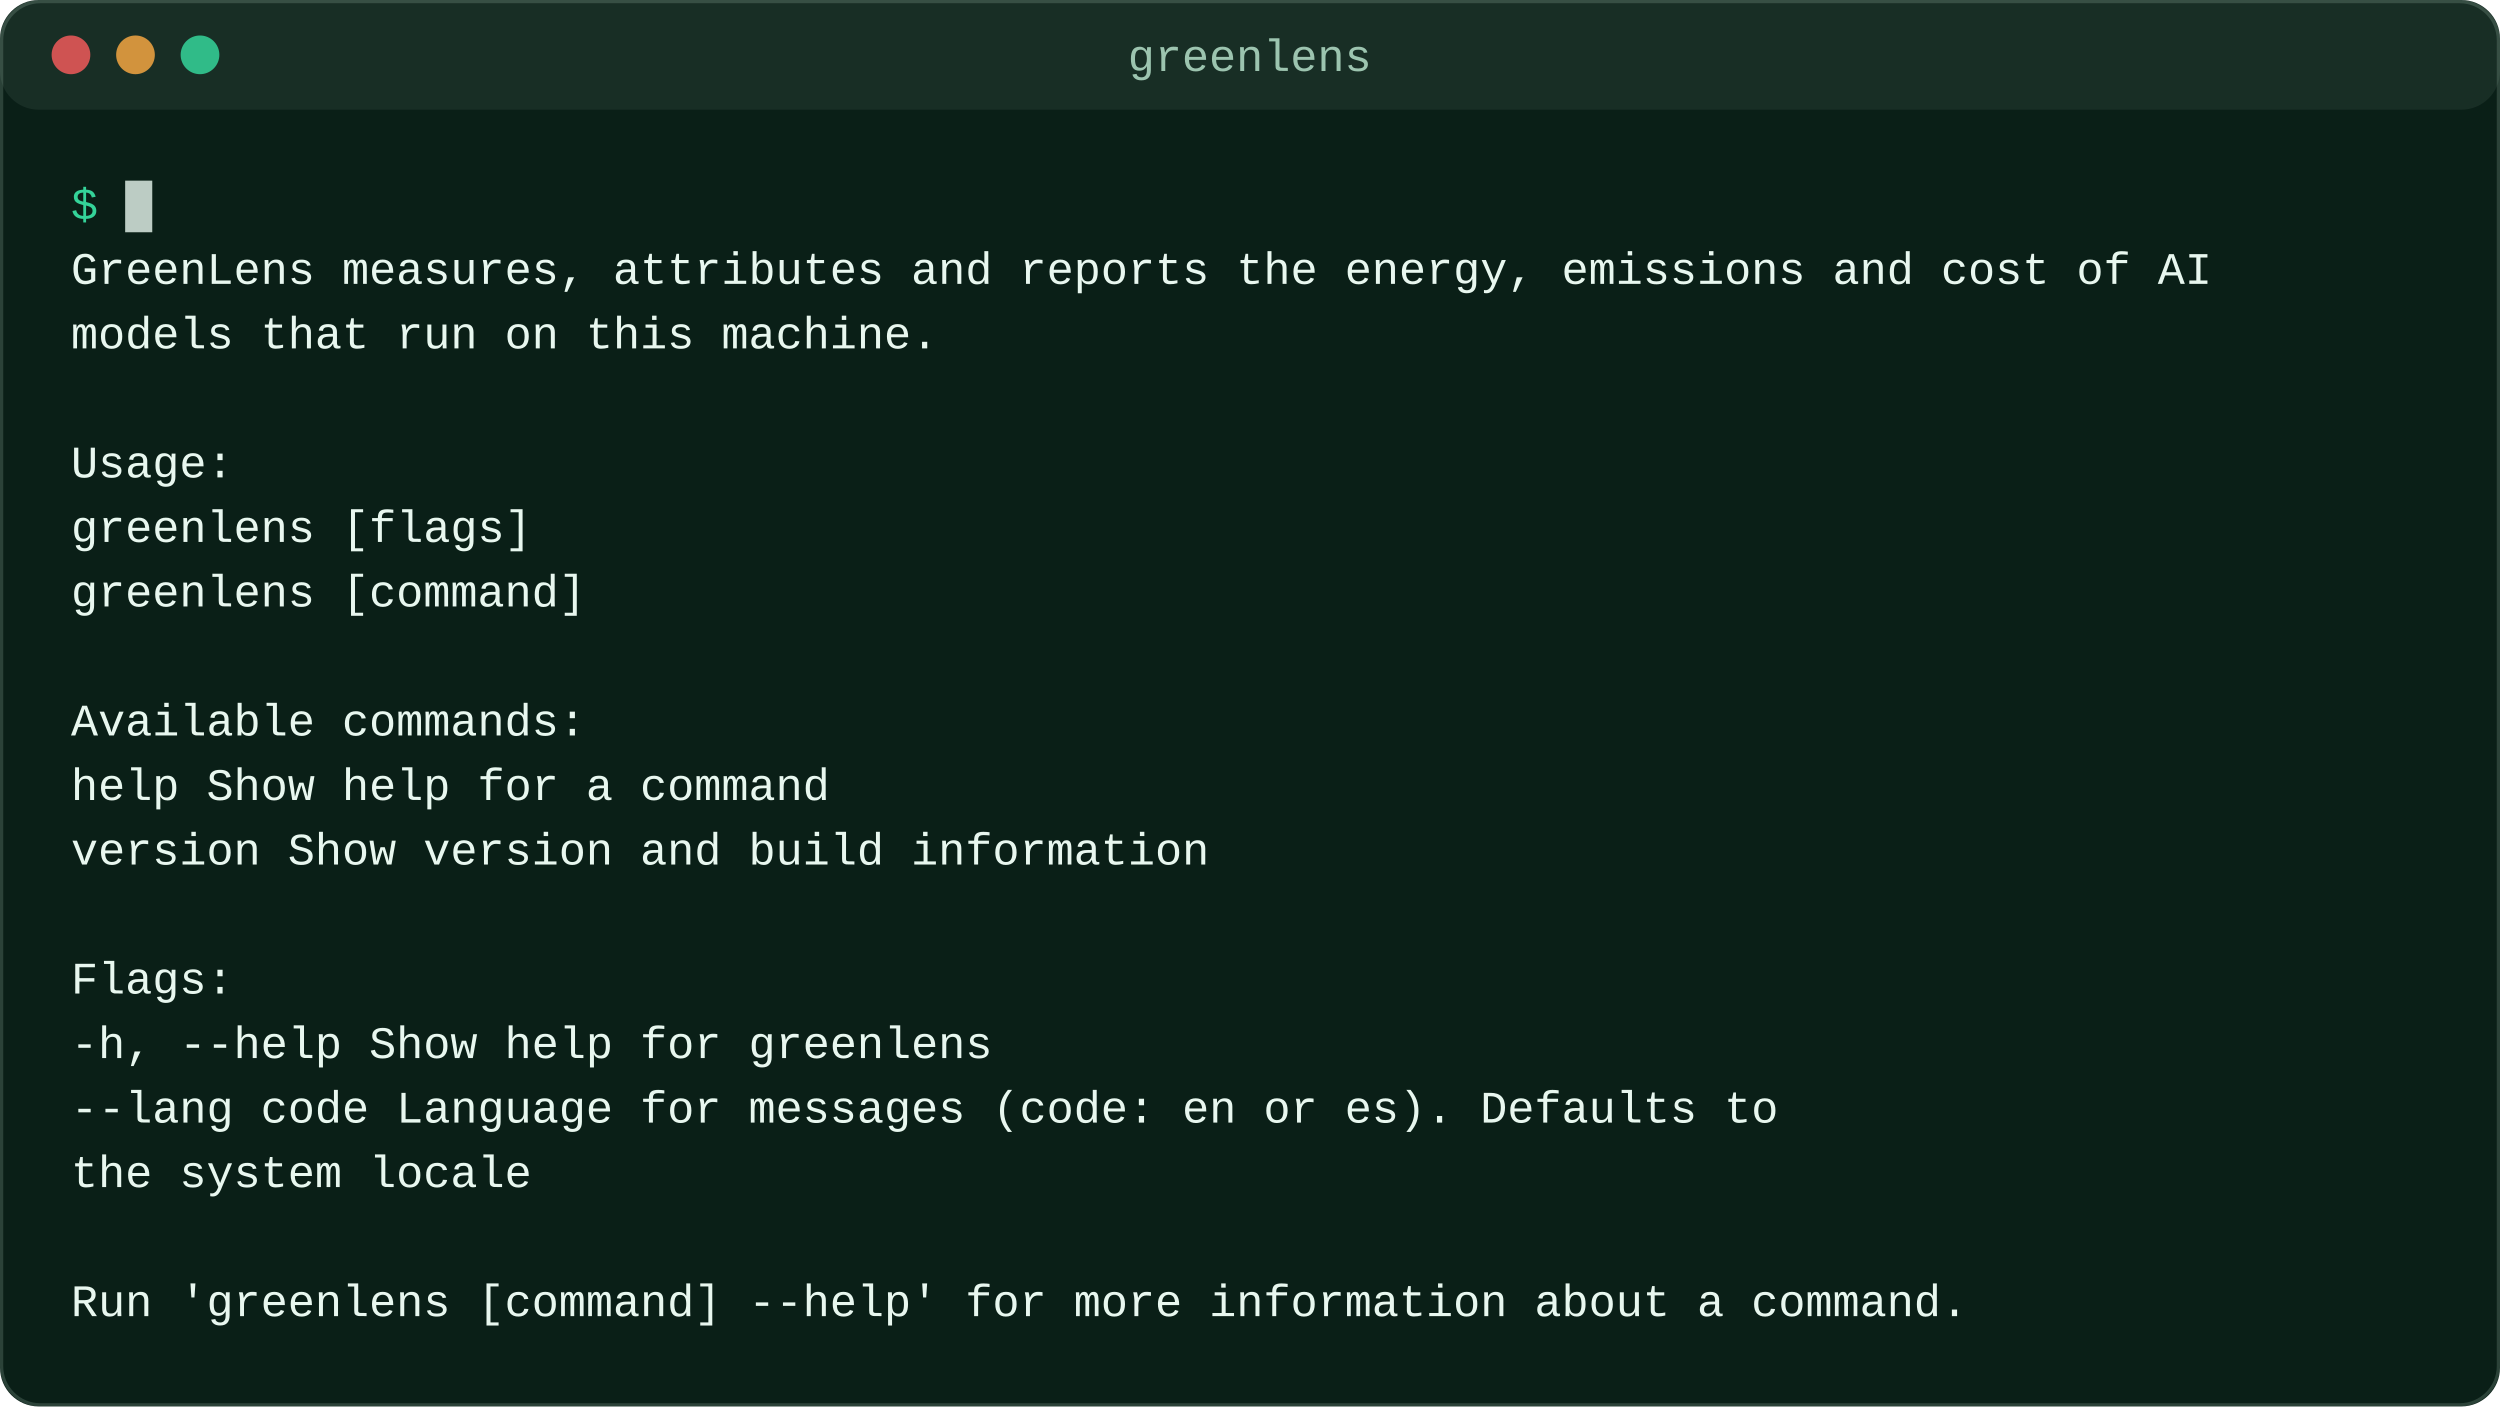
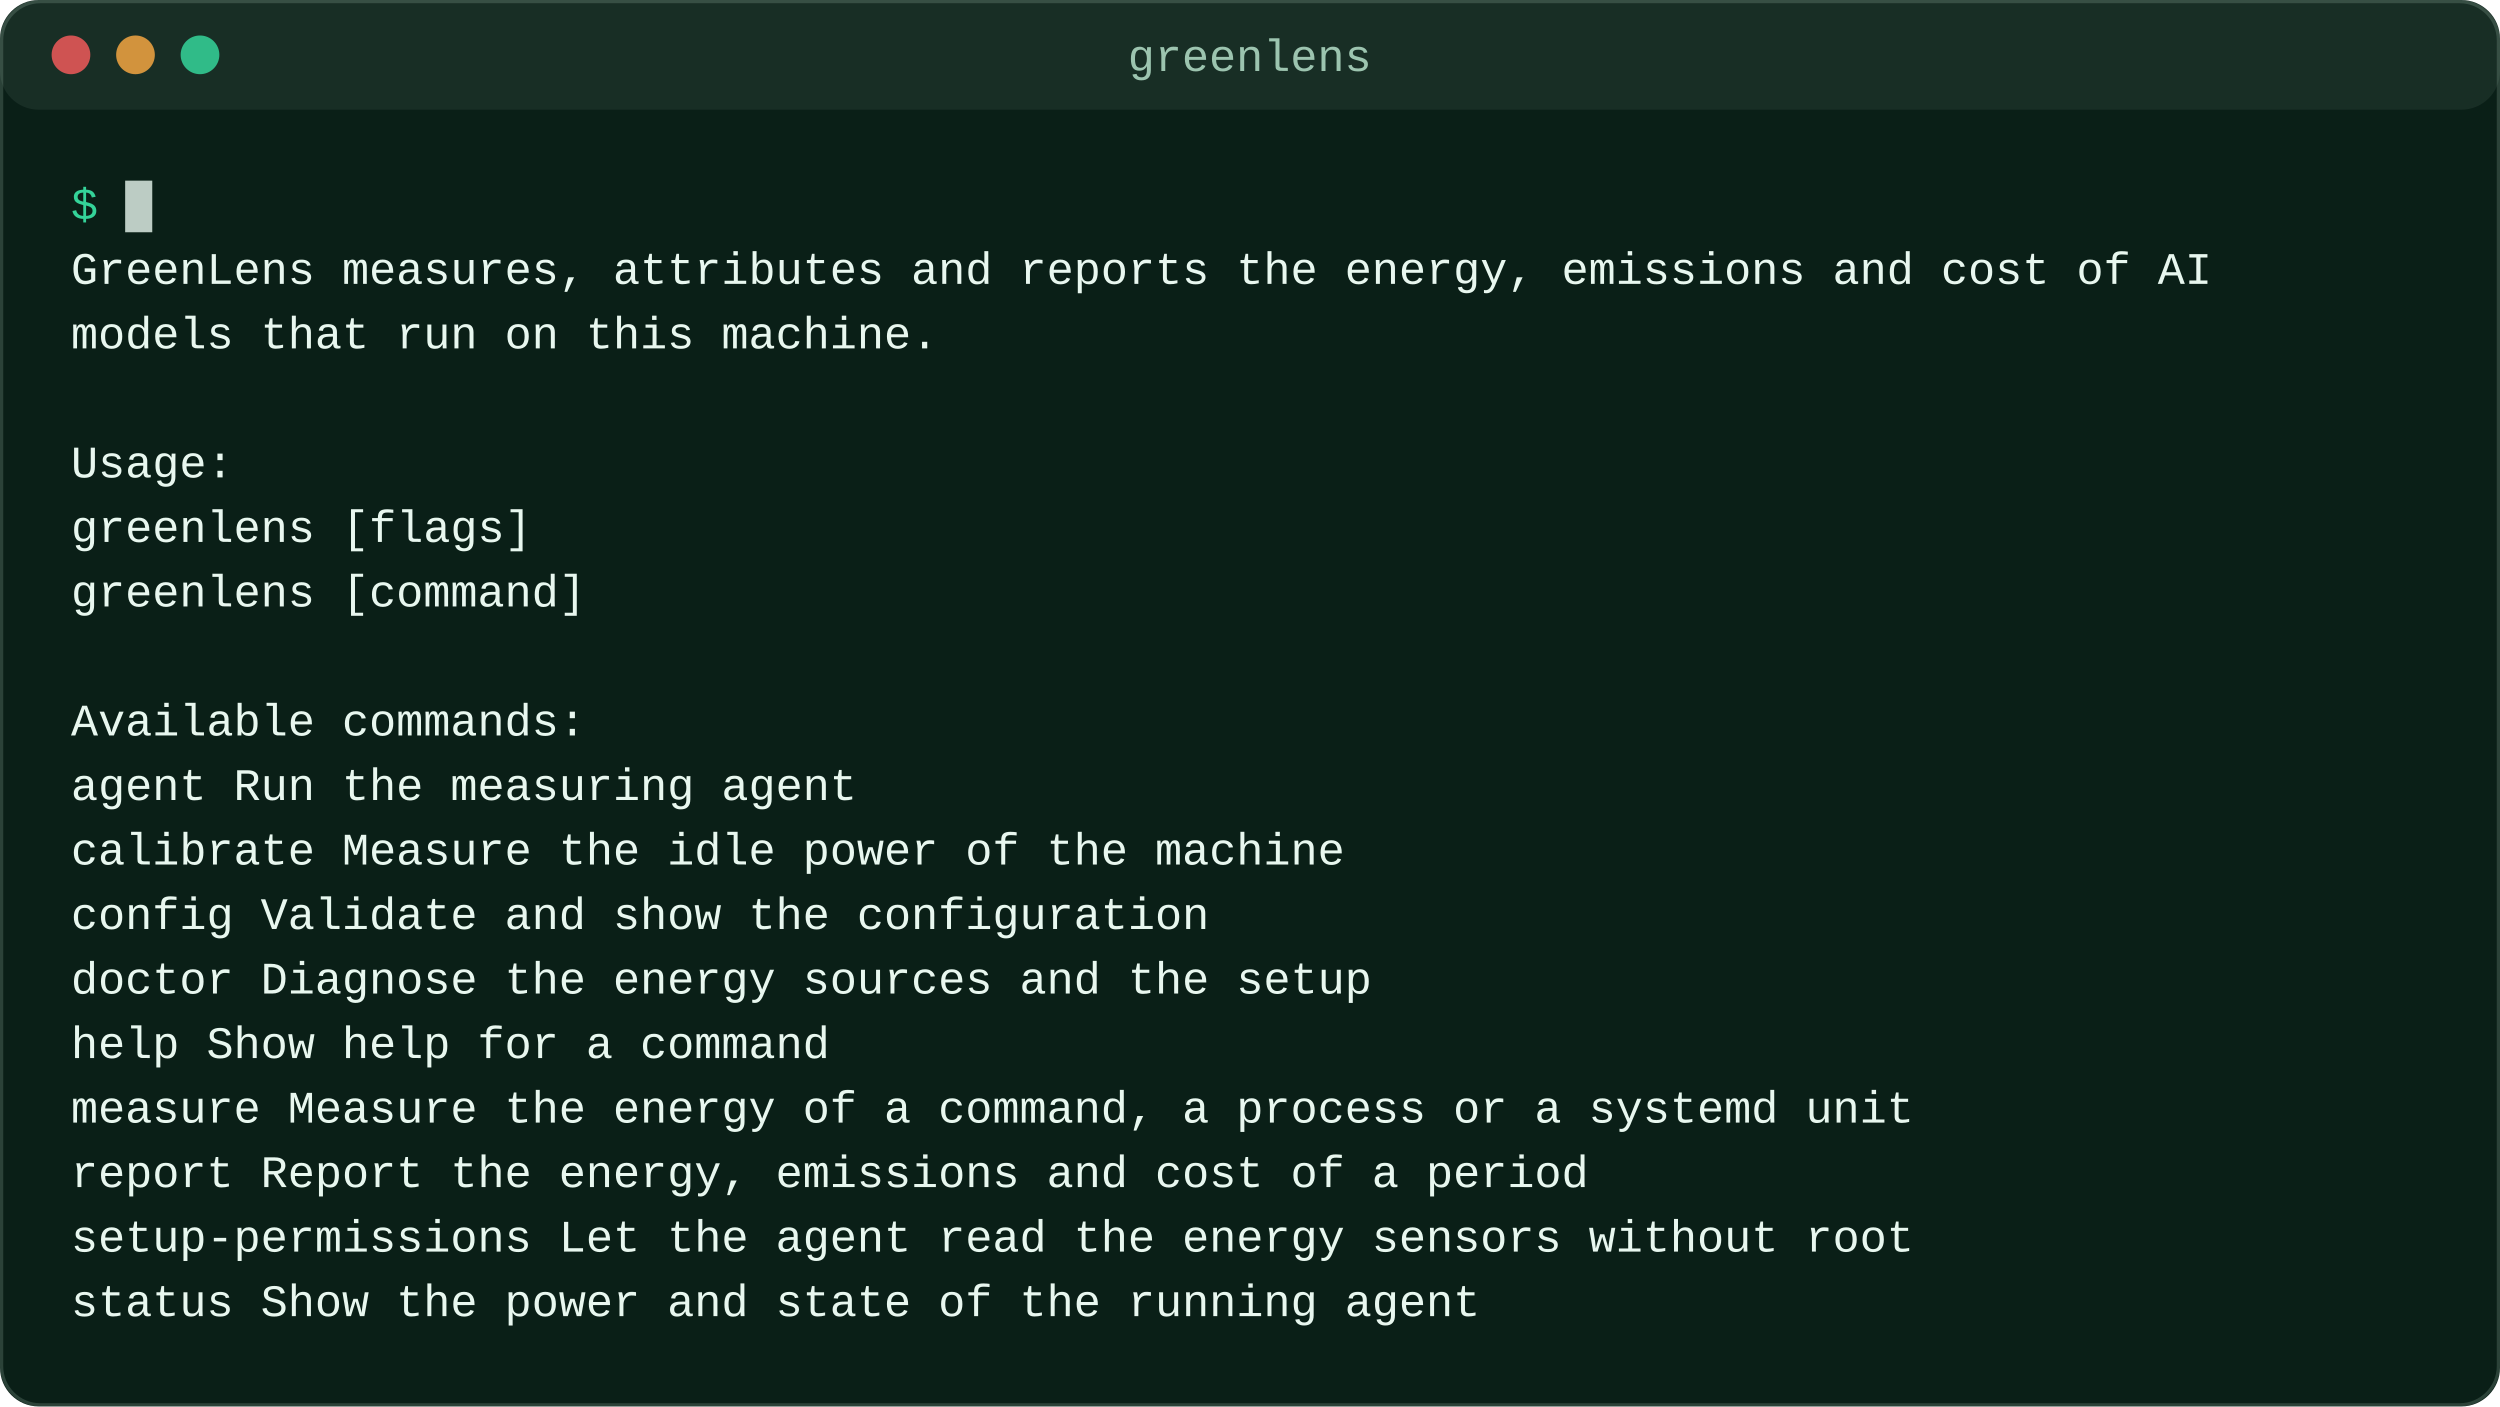
<svg xmlns="http://www.w3.org/2000/svg" viewBox="0 0 775 436" width="775" height="436" role="img" aria-label="Terminal session with greenlens: help, a command suggestion and an error with its cause and fix">
  <style>
text{font-family:"IBM Plex Mono","SFMono-Regular",Menlo,Consolas,"Liberation Mono",monospace;font-size:14px;white-space:pre}
.o{fill:#E8F7EF}.c{fill:#E8F7EF}.p{fill:#34D399}.e{fill:#F2A541}.m{fill:#9CC4AF}
@keyframes cur{0%,49%{opacity:1}50%,100%{opacity:0}}.cur{animation:cur 1s steps(1) infinite}
- @keyframes s0{0%,3.759%{opacity:0}3.765%,96.235%{opacity:1}100%{opacity:0}}.s0{animation:s0 15935ms linear infinite}
- @keyframes t0{0%,3.765%{transform:translateX(0);animation-timing-function:steps(16,end)}9.288%,12.105%{transform:translateX(134.4px);opacity:1}12.112%,100%{transform:translateX(134.4px);opacity:0}}.t0{animation:t0 15935ms linear infinite}
- @keyframes s1{0%,12.105%{opacity:0}12.112%,96.235%{opacity:1}100%{opacity:0}}.s1{animation:s1 15935ms linear infinite}
- @keyframes s2{0%,12.325%{opacity:0}12.331%,96.235%{opacity:1}100%{opacity:0}}.s2{animation:s2 15935ms linear infinite}
- @keyframes s4{0%,12.764%{opacity:0}12.771%,96.235%{opacity:1}100%{opacity:0}}.s4{animation:s4 15935ms linear infinite}
- @keyframes s5{0%,12.984%{opacity:0}12.990%,96.235%{opacity:1}100%{opacity:0}}.s5{animation:s5 15935ms linear infinite}
- @keyframes s6{0%,13.204%{opacity:0}13.210%,96.235%{opacity:1}100%{opacity:0}}.s6{animation:s6 15935ms linear infinite}
- @keyframes s8{0%,13.643%{opacity:0}13.649%,96.235%{opacity:1}100%{opacity:0}}.s8{animation:s8 15935ms linear infinite}
- @keyframes s9{0%,13.863%{opacity:0}13.869%,96.235%{opacity:1}100%{opacity:0}}.s9{animation:s9 15935ms linear infinite}
- @keyframes s10{0%,14.082%{opacity:0}14.088%,96.235%{opacity:1}100%{opacity:0}}.s10{animation:s10 15935ms linear infinite}
- @keyframes s12{0%,14.521%{opacity:0}14.528%,96.235%{opacity:1}100%{opacity:0}}.s12{animation:s12 15935ms linear infinite}
- @keyframes s13{0%,14.741%{opacity:0}14.747%,96.235%{opacity:1}100%{opacity:0}}.s13{animation:s13 15935ms linear infinite}
- @keyframes s14{0%,14.961%{opacity:0}14.967%,96.235%{opacity:1}100%{opacity:0}}.s14{animation:s14 15935ms linear infinite}
- @keyframes s15{0%,15.180%{opacity:0}15.187%,96.235%{opacity:1}100%{opacity:0}}.s15{animation:s15 15935ms linear infinite}
- @keyframes s17{0%,15.620%{opacity:0}15.626%,96.235%{opacity:1}100%{opacity:0}}.s17{animation:s17 15935ms linear infinite}
- @keyframes s19{0%,29.645%{opacity:0}29.652%,96.235%{opacity:1}100%{opacity:0}}.s19{animation:s19 15935ms linear infinite}
- @keyframes t19{0%,29.652%{transform:translateX(0);animation-timing-function:steps(16,end)}35.174%,37.992%{transform:translateX(134.4px);opacity:1}37.998%,100%{transform:translateX(134.4px);opacity:0}}.t19{animation:t19 15935ms linear infinite}
- @keyframes s20{0%,37.992%{opacity:0}37.998%,96.235%{opacity:1}100%{opacity:0}}.s20{animation:s20 15935ms linear infinite}
- @keyframes s21{0%,38.211%{opacity:0}38.218%,96.235%{opacity:1}100%{opacity:0}}.s21{animation:s21 15935ms linear infinite}
- @keyframes s22{0%,38.431%{opacity:0}38.437%,96.235%{opacity:1}100%{opacity:0}}.s22{animation:s22 15935ms linear infinite}
- @keyframes s24{0%,52.457%{opacity:0}52.463%,96.235%{opacity:1}100%{opacity:0}}.s24{animation:s24 15935ms linear infinite}
- @keyframes t24{0%,52.463%{transform:translateX(0);animation-timing-function:steps(24,end)}60.747%,63.564%{transform:translateX(201.6px);opacity:1}63.571%,100%{transform:translateX(201.6px);opacity:0}}.t24{animation:t24 15935ms linear infinite}
- @keyframes s25{0%,63.564%{opacity:0}63.571%,96.235%{opacity:1}100%{opacity:0}}.s25{animation:s25 15935ms linear infinite}
- @keyframes s26{0%,63.784%{opacity:0}63.790%,96.235%{opacity:1}100%{opacity:0}}.s26{animation:s26 15935ms linear infinite}
- @keyframes s27{0%,64.004%{opacity:0}64.010%,96.235%{opacity:1}100%{opacity:0}}.s27{animation:s27 15935ms linear infinite}
- @keyframes scroll{0%{transform:translateY(0)}15.093%{transform:translateY(-0.0px)}15.846%{transform:translateY(-20.0px)}28.899%{transform:translateY(-20.0px)}29.652%{transform:translateY(-40.0px)}37.245%{transform:translateY(-40.0px)}37.998%{transform:translateY(-60.0px)}38.218%{transform:translateY(-80.0px)}38.437%{transform:translateY(-100.0px)}38.657%{transform:translateY(-120.0px)}51.710%{transform:translateY(-120.0px)}52.463%{transform:translateY(-140.0px)}62.818%{transform:translateY(-140.0px)}63.571%{transform:translateY(-160.0px)}63.790%{transform:translateY(-180.0px)}64.010%{transform:translateY(-200.0px)}64.230%{transform:translateY(-220.0px)}96.235%{transform:translateY(-220.0px)}100%{transform:translateY(-220.0px)}}.scroll{animation:scroll 15935ms linear infinite}
+ @keyframes s0{0%,3.624%{opacity:0}3.630%,96.370%{opacity:1}100%{opacity:0}}.s0{animation:s0 16530ms linear infinite}
+ @keyframes t0{0%,3.630%{transform:translateX(0);animation-timing-function:steps(16,end)}8.953%,11.670%{transform:translateX(134.4px);opacity:1}11.676%,100%{transform:translateX(134.4px);opacity:0}}.t0{animation:t0 16530ms linear infinite}
+ @keyframes s1{0%,11.670%{opacity:0}11.676%,96.370%{opacity:1}100%{opacity:0}}.s1{animation:s1 16530ms linear infinite}
+ @keyframes s2{0%,11.881%{opacity:0}11.887%,96.370%{opacity:1}100%{opacity:0}}.s2{animation:s2 16530ms linear infinite}
+ @keyframes s4{0%,12.305%{opacity:0}12.311%,96.370%{opacity:1}100%{opacity:0}}.s4{animation:s4 16530ms linear infinite}
+ @keyframes s5{0%,12.517%{opacity:0}12.523%,96.370%{opacity:1}100%{opacity:0}}.s5{animation:s5 16530ms linear infinite}
+ @keyframes s6{0%,12.728%{opacity:0}12.734%,96.370%{opacity:1}100%{opacity:0}}.s6{animation:s6 16530ms linear infinite}
+ @keyframes s8{0%,13.152%{opacity:0}13.158%,96.370%{opacity:1}100%{opacity:0}}.s8{animation:s8 16530ms linear infinite}
+ @keyframes s9{0%,13.364%{opacity:0}13.370%,96.370%{opacity:1}100%{opacity:0}}.s9{animation:s9 16530ms linear infinite}
+ @keyframes s10{0%,13.575%{opacity:0}13.581%,96.370%{opacity:1}100%{opacity:0}}.s10{animation:s10 16530ms linear infinite}
+ @keyframes s11{0%,13.787%{opacity:0}13.793%,96.370%{opacity:1}100%{opacity:0}}.s11{animation:s11 16530ms linear infinite}
+ @keyframes s12{0%,13.999%{opacity:0}14.005%,96.370%{opacity:1}100%{opacity:0}}.s12{animation:s12 16530ms linear infinite}
+ @keyframes s13{0%,14.211%{opacity:0}14.217%,96.370%{opacity:1}100%{opacity:0}}.s13{animation:s13 16530ms linear infinite}
+ @keyframes s14{0%,14.422%{opacity:0}14.428%,96.370%{opacity:1}100%{opacity:0}}.s14{animation:s14 16530ms linear infinite}
+ @keyframes s15{0%,14.634%{opacity:0}14.640%,96.370%{opacity:1}100%{opacity:0}}.s15{animation:s15 16530ms linear infinite}
+ @keyframes s16{0%,14.846%{opacity:0}14.852%,96.370%{opacity:1}100%{opacity:0}}.s16{animation:s16 16530ms linear infinite}
+ @keyframes s17{0%,15.057%{opacity:0}15.064%,96.370%{opacity:1}100%{opacity:0}}.s17{animation:s17 16530ms linear infinite}
+ @keyframes s18{0%,15.269%{opacity:0}15.275%,96.370%{opacity:1}100%{opacity:0}}.s18{animation:s18 16530ms linear infinite}
+ @keyframes s20{0%,15.693%{opacity:0}15.699%,96.370%{opacity:1}100%{opacity:0}}.s20{animation:s20 16530ms linear infinite}
+ @keyframes s21{0%,15.904%{opacity:0}15.910%,96.370%{opacity:1}100%{opacity:0}}.s21{animation:s21 16530ms linear infinite}
+ @keyframes s22{0%,16.116%{opacity:0}16.122%,96.370%{opacity:1}100%{opacity:0}}.s22{animation:s22 16530ms linear infinite}
+ @keyframes s23{0%,16.328%{opacity:0}16.334%,96.370%{opacity:1}100%{opacity:0}}.s23{animation:s23 16530ms linear infinite}
+ @keyframes s24{0%,16.540%{opacity:0}16.546%,96.370%{opacity:1}100%{opacity:0}}.s24{animation:s24 16530ms linear infinite}
+ @keyframes s25{0%,16.751%{opacity:0}16.757%,96.370%{opacity:1}100%{opacity:0}}.s25{animation:s25 16530ms linear infinite}
+ @keyframes s26{0%,16.963%{opacity:0}16.969%,96.370%{opacity:1}100%{opacity:0}}.s26{animation:s26 16530ms linear infinite}
+ @keyframes s27{0%,17.175%{opacity:0}17.181%,96.370%{opacity:1}100%{opacity:0}}.s27{animation:s27 16530ms linear infinite}
+ @keyframes s28{0%,17.387%{opacity:0}17.393%,96.370%{opacity:1}100%{opacity:0}}.s28{animation:s28 16530ms linear infinite}
+ @keyframes s29{0%,17.598%{opacity:0}17.604%,96.370%{opacity:1}100%{opacity:0}}.s29{animation:s29 16530ms linear infinite}
+ @keyframes s30{0%,17.810%{opacity:0}17.816%,96.370%{opacity:1}100%{opacity:0}}.s30{animation:s30 16530ms linear infinite}
+ @keyframes s31{0%,18.022%{opacity:0}18.028%,96.370%{opacity:1}100%{opacity:0}}.s31{animation:s31 16530ms linear infinite}
+ @keyframes s32{0%,18.234%{opacity:0}18.240%,96.370%{opacity:1}100%{opacity:0}}.s32{animation:s32 16530ms linear infinite}
+ @keyframes s34{0%,18.657%{opacity:0}18.663%,96.370%{opacity:1}100%{opacity:0}}.s34{animation:s34 16530ms linear infinite}
+ @keyframes s36{0%,32.178%{opacity:0}32.184%,96.370%{opacity:1}100%{opacity:0}}.s36{animation:s36 16530ms linear infinite}
+ @keyframes t36{0%,32.184%{transform:translateX(0);animation-timing-function:steps(16,end)}37.508%,40.224%{transform:translateX(134.4px);opacity:1}40.230%,100%{transform:translateX(134.4px);opacity:0}}.t36{animation:t36 16530ms linear infinite}
+ @keyframes s37{0%,40.224%{opacity:0}40.230%,96.370%{opacity:1}100%{opacity:0}}.s37{animation:s37 16530ms linear infinite}
+ @keyframes s38{0%,40.436%{opacity:0}40.442%,96.370%{opacity:1}100%{opacity:0}}.s38{animation:s38 16530ms linear infinite}
+ @keyframes s39{0%,40.647%{opacity:0}40.653%,96.370%{opacity:1}100%{opacity:0}}.s39{animation:s39 16530ms linear infinite}
+ @keyframes s41{0%,54.168%{opacity:0}54.174%,96.370%{opacity:1}100%{opacity:0}}.s41{animation:s41 16530ms linear infinite}
+ @keyframes t41{0%,54.174%{transform:translateX(0);animation-timing-function:steps(24,end)}62.160%,64.876%{transform:translateX(201.6px);opacity:1}64.882%,100%{transform:translateX(201.6px);opacity:0}}.t41{animation:t41 16530ms linear infinite}
+ @keyframes s42{0%,64.876%{opacity:0}64.882%,96.370%{opacity:1}100%{opacity:0}}.s42{animation:s42 16530ms linear infinite}
+ @keyframes s43{0%,65.088%{opacity:0}65.094%,96.370%{opacity:1}100%{opacity:0}}.s43{animation:s43 16530ms linear infinite}
+ @keyframes s44{0%,65.299%{opacity:0}65.306%,96.370%{opacity:1}100%{opacity:0}}.s44{animation:s44 16530ms linear infinite}
+ @keyframes scroll{0%{transform:translateY(0)}14.549%{transform:translateY(-0.0px)}15.275%{transform:translateY(-20.0px)}15.487%{transform:translateY(-40.0px)}15.699%{transform:translateY(-60.0px)}15.910%{transform:translateY(-80.0px)}16.122%{transform:translateY(-100.0px)}16.334%{transform:translateY(-120.0px)}16.546%{transform:translateY(-140.0px)}16.757%{transform:translateY(-160.0px)}16.969%{transform:translateY(-180.0px)}17.181%{transform:translateY(-200.0px)}17.393%{transform:translateY(-220.0px)}17.604%{transform:translateY(-240.0px)}17.816%{transform:translateY(-260.0px)}18.028%{transform:translateY(-280.0px)}18.240%{transform:translateY(-300.0px)}18.451%{transform:translateY(-320.0px)}18.663%{transform:translateY(-340.0px)}18.875%{transform:translateY(-360.0px)}31.458%{transform:translateY(-360.0px)}32.184%{transform:translateY(-380.0px)}39.504%{transform:translateY(-380.0px)}40.230%{transform:translateY(-400.0px)}40.442%{transform:translateY(-420.0px)}40.653%{transform:translateY(-440.0px)}40.865%{transform:translateY(-460.0px)}53.448%{transform:translateY(-460.0px)}54.174%{transform:translateY(-480.0px)}64.156%{transform:translateY(-480.0px)}64.882%{transform:translateY(-500.0px)}65.094%{transform:translateY(-520.0px)}65.306%{transform:translateY(-540.0px)}65.517%{transform:translateY(-560.0px)}96.370%{transform:translateY(-560.0px)}100%{transform:translateY(-560.0px)}}.scroll{animation:scroll 16530ms linear infinite}
@media (prefers-reduced-motion:reduce){*{animation:none!important}}
</style>
  <rect width="775" height="436" rx="12" fill="#0A1F17" />
  <rect x=".5" y=".5" width="774" height="435" rx="12" fill="none" stroke="#DCFFEC" stroke-opacity=".16" />
  <rect width="775" height="34" rx="12" fill="#D6FFEA" fill-opacity=".07" />
  <circle cx="22" cy="17" r="6" fill="#EF5A5A" fill-opacity=".85" />
  <circle cx="42" cy="17" r="6" fill="#F2A541" fill-opacity=".85" />
  <circle cx="62" cy="17" r="6" fill="#34D399" fill-opacity=".85" />
  <text x="387.4" y="22" text-anchor="middle" class="m">greenlens</text>
  <clipPath id="screen">
    <rect x="0" y="48.0" width="775" height="368.0" />
  </clipPath>
  <g clip-path="url(#screen)">
    <g class="scroll">
      <g class="s0">
        <text x="22.0" y="68.0" class="p">$</text>
        <text x="38.8" y="68.0" class="c" textLength="134.4" lengthAdjust="spacingAndGlyphs">greenlens --help</text>
        <g class="t0">
          <rect x="38.8" y="54.0" width="151.2" height="20.0" fill="#0A1F17" />
          <rect class="cur" x="38.8" y="56.0" width="8.4" height="16.0" fill="#E8F7EF" fill-opacity=".8" />
        </g>
      </g>
      <text x="22.0" y="88.0" class="o s1" textLength="663.6" lengthAdjust="spacingAndGlyphs">GreenLens measures, attributes and reports the energy, emissions and cost of AI</text>
      <text x="22.0" y="108.0" class="o s2" textLength="268.8" lengthAdjust="spacingAndGlyphs">models that run on this machine.</text>
      <text x="22.0" y="148.0" class="o s4" textLength="50.4" lengthAdjust="spacingAndGlyphs">Usage:</text>
      <text x="22.0" y="168.0" class="o s5" textLength="159.6" lengthAdjust="spacingAndGlyphs">  greenlens [flags]</text>
      <text x="22.0" y="188.0" class="o s6" textLength="176.4" lengthAdjust="spacingAndGlyphs">  greenlens [command]</text>
      <text x="22.0" y="228.0" class="o s8" textLength="159.6" lengthAdjust="spacingAndGlyphs">Available commands:</text>
-       <text x="22.0" y="248.0" class="o s9" textLength="310.8" lengthAdjust="spacingAndGlyphs">  help        Show help for a command</text>
-       <text x="22.0" y="268.0" class="o s10" textLength="403.2" lengthAdjust="spacingAndGlyphs">  version     Show version and build information</text>
-       <text x="22.0" y="308.0" class="o s12" textLength="50.4" lengthAdjust="spacingAndGlyphs">Flags:</text>
-       <text x="22.0" y="328.0" class="o s13" textLength="361.2" lengthAdjust="spacingAndGlyphs">  -h, --help        Show help for greenlens</text>
-       <text x="22.0" y="348.0" class="o s14" textLength="596.4" lengthAdjust="spacingAndGlyphs">      --lang code   Language for messages (code: en or es). Defaults to</text>
-       <text x="22.0" y="368.0" class="o s15" textLength="310.8" lengthAdjust="spacingAndGlyphs">                    the system locale</text>
-       <text x="22.0" y="408.0" class="o s17" textLength="588.0" lengthAdjust="spacingAndGlyphs">Run 'greenlens [command] --help' for more information about a command.</text>
-       <g class="s19">
-         <text x="22.0" y="448.0" class="p">$</text>
-         <text x="38.8" y="448.0" class="c" textLength="134.4" lengthAdjust="spacingAndGlyphs">greenlens verson</text>
-         <g class="t19">
-           <rect x="38.8" y="434.0" width="151.2" height="20.0" fill="#0A1F17" />
-           <rect class="cur" x="38.8" y="436.0" width="8.4" height="16.0" fill="#E8F7EF" fill-opacity=".8" />
+       <text x="22.0" y="248.0" class="o s9" textLength="361.2" lengthAdjust="spacingAndGlyphs">  agent             Run the measuring agent</text>
+       <text x="22.0" y="268.0" class="o s10" textLength="478.8" lengthAdjust="spacingAndGlyphs">  calibrate         Measure the idle power of the machine</text>
+       <text x="22.0" y="288.0" class="o s11" textLength="462.0" lengthAdjust="spacingAndGlyphs">  config            Validate and show the configuration</text>
+       <text x="22.0" y="308.0" class="o s12" textLength="512.4" lengthAdjust="spacingAndGlyphs">  doctor            Diagnose the energy sources and the setup</text>
+       <text x="22.0" y="328.0" class="o s13" textLength="361.2" lengthAdjust="spacingAndGlyphs">  help              Show help for a command</text>
+       <text x="22.0" y="348.0" class="o s14" textLength="672.0" lengthAdjust="spacingAndGlyphs">  measure           Measure the energy of a command, a process or a systemd unit</text>
+       <text x="22.0" y="368.0" class="o s15" textLength="579.6" lengthAdjust="spacingAndGlyphs">  report            Report the energy, emissions and cost of a period</text>
+       <text x="22.0" y="388.0" class="o s16" textLength="588.0" lengthAdjust="spacingAndGlyphs">  setup-permissions Let the agent read the energy sensors without root</text>
+       <text x="22.0" y="408.0" class="o s17" textLength="546.0" lengthAdjust="spacingAndGlyphs">  status            Show the power and state of the running agent</text>
+       <text x="22.0" y="428.0" class="o s18" textLength="453.6" lengthAdjust="spacingAndGlyphs">  version           Show version and build information</text>
+       <text x="22.0" y="468.0" class="o s20" textLength="50.4" lengthAdjust="spacingAndGlyphs">Flags:</text>
+       <text x="22.0" y="488.0" class="o s21" textLength="462.0" lengthAdjust="spacingAndGlyphs">      --config file     Configuration file. Defaults to</text>
+       <text x="22.0" y="508.0" class="o s22" textLength="596.4" lengthAdjust="spacingAndGlyphs">                        /etc/greenlens/greenlens.yaml, then the file of</text>
+       <text x="22.0" y="528.0" class="o s23" textLength="268.8" lengthAdjust="spacingAndGlyphs">                        the user</text>
+       <text x="22.0" y="548.0" class="o s24" textLength="394.8" lengthAdjust="spacingAndGlyphs">  -h, --help            Show help for greenlens</text>
+       <text x="22.0" y="568.0" class="o s25" textLength="604.8" lengthAdjust="spacingAndGlyphs">      --lang code       Language for messages (code: en or es). Defaults</text>
+       <text x="22.0" y="588.0" class="o s26" textLength="369.6" lengthAdjust="spacingAndGlyphs">                        to the system locale</text>
+       <text x="22.0" y="608.0" class="o s27" textLength="646.8" lengthAdjust="spacingAndGlyphs">      --no-color        Do not color the output; NO_COLOR has the same effect</text>
+       <text x="22.0" y="628.0" class="o s28" textLength="604.8" lengthAdjust="spacingAndGlyphs">  -o, --output format   Output format (format: table, json, csv or yaml)</text>
+       <text x="22.0" y="648.0" class="o s29" textLength="344.4" lengthAdjust="spacingAndGlyphs">                        (default "table")</text>
+       <text x="22.0" y="668.0" class="o s30" textLength="613.2" lengthAdjust="spacingAndGlyphs">  -q, --quiet           Print only the result, without progress or advice</text>
+       <text x="22.0" y="688.0" class="o s31" textLength="663.6" lengthAdjust="spacingAndGlyphs">      --raw             Show values in base units (J, W, g) with full precision</text>
+       <text x="22.0" y="708.0" class="o s32" textLength="663.6" lengthAdjust="spacingAndGlyphs">  -v, --verbose         Print details of every step, such as sensor read errors</text>
+       <text x="22.0" y="748.0" class="o s34" textLength="588.0" lengthAdjust="spacingAndGlyphs">Run 'greenlens [command] --help' for more information about a command.</text>
+       <g class="s36">
+         <text x="22.0" y="788.0" class="p">$</text>
+         <text x="38.8" y="788.0" class="c" textLength="134.4" lengthAdjust="spacingAndGlyphs">greenlens verson</text>
+         <g class="t36">
+           <rect x="38.8" y="774.0" width="151.2" height="20.0" fill="#0A1F17" />
+           <rect class="cur" x="38.8" y="776.0" width="8.4" height="16.0" fill="#E8F7EF" fill-opacity=".8" />
        </g>
      </g>
-       <text x="22.0" y="468.0" class="e s20" textLength="319.2" lengthAdjust="spacingAndGlyphs">error GL0002: unknown command 'verson'</text>
-       <text x="22.0" y="488.0" class="m s21" textLength="411.6" lengthAdjust="spacingAndGlyphs">  cause: 'verson' is not a command of 'greenlens'</text>
-       <text x="22.0" y="508.0" class="m s22" textLength="722.4" lengthAdjust="spacingAndGlyphs">  fix:   did you mean 'version'? Run 'greenlens --help' to list the available commands</text>
-       <g class="s24">
-         <text x="22.0" y="548.0" class="p">$</text>
-         <text x="38.8" y="548.0" class="c" textLength="201.6" lengthAdjust="spacingAndGlyphs">greenlens version --nope</text>
-         <g class="t24">
-           <rect x="38.8" y="534.0" width="218.4" height="20.0" fill="#0A1F17" />
-           <rect class="cur" x="38.8" y="536.0" width="8.4" height="16.0" fill="#E8F7EF" fill-opacity=".8" />
+       <text x="22.0" y="808.0" class="e s37" textLength="319.2" lengthAdjust="spacingAndGlyphs">error GL0002: unknown command 'verson'</text>
+       <text x="22.0" y="828.0" class="m s38" textLength="411.6" lengthAdjust="spacingAndGlyphs">  cause: 'verson' is not a command of 'greenlens'</text>
+       <text x="22.0" y="848.0" class="m s39" textLength="722.4" lengthAdjust="spacingAndGlyphs">  fix:   did you mean 'version'? Run 'greenlens --help' to list the available commands</text>
+       <g class="s41">
+         <text x="22.0" y="888.0" class="p">$</text>
+         <text x="38.8" y="888.0" class="c" textLength="201.6" lengthAdjust="spacingAndGlyphs">greenlens version --nope</text>
+         <g class="t41">
+           <rect x="38.8" y="874.0" width="218.4" height="20.0" fill="#0A1F17" />
+           <rect class="cur" x="38.8" y="876.0" width="8.4" height="16.0" fill="#E8F7EF" fill-opacity=".8" />
        </g>
      </g>
-       <text x="22.0" y="568.0" class="e s25" textLength="294.0" lengthAdjust="spacingAndGlyphs">error GL0003: unknown flag '--nope'</text>
-       <text x="22.0" y="588.0" class="m s26" textLength="520.8" lengthAdjust="spacingAndGlyphs">  cause: 'greenlens version' does not accept the flag '--nope'</text>
-       <text x="22.0" y="608.0" class="m s27" textLength="554.4" lengthAdjust="spacingAndGlyphs">  fix:   run 'greenlens version --help' to list the accepted flags</text>
+       <text x="22.0" y="908.0" class="e s42" textLength="294.0" lengthAdjust="spacingAndGlyphs">error GL0003: unknown flag '--nope'</text>
+       <text x="22.0" y="928.0" class="m s43" textLength="520.8" lengthAdjust="spacingAndGlyphs">  cause: 'greenlens version' does not accept the flag '--nope'</text>
+       <text x="22.0" y="948.0" class="m s44" textLength="554.4" lengthAdjust="spacingAndGlyphs">  fix:   run 'greenlens version --help' to list the accepted flags</text>
    </g>
  </g>
</svg>
